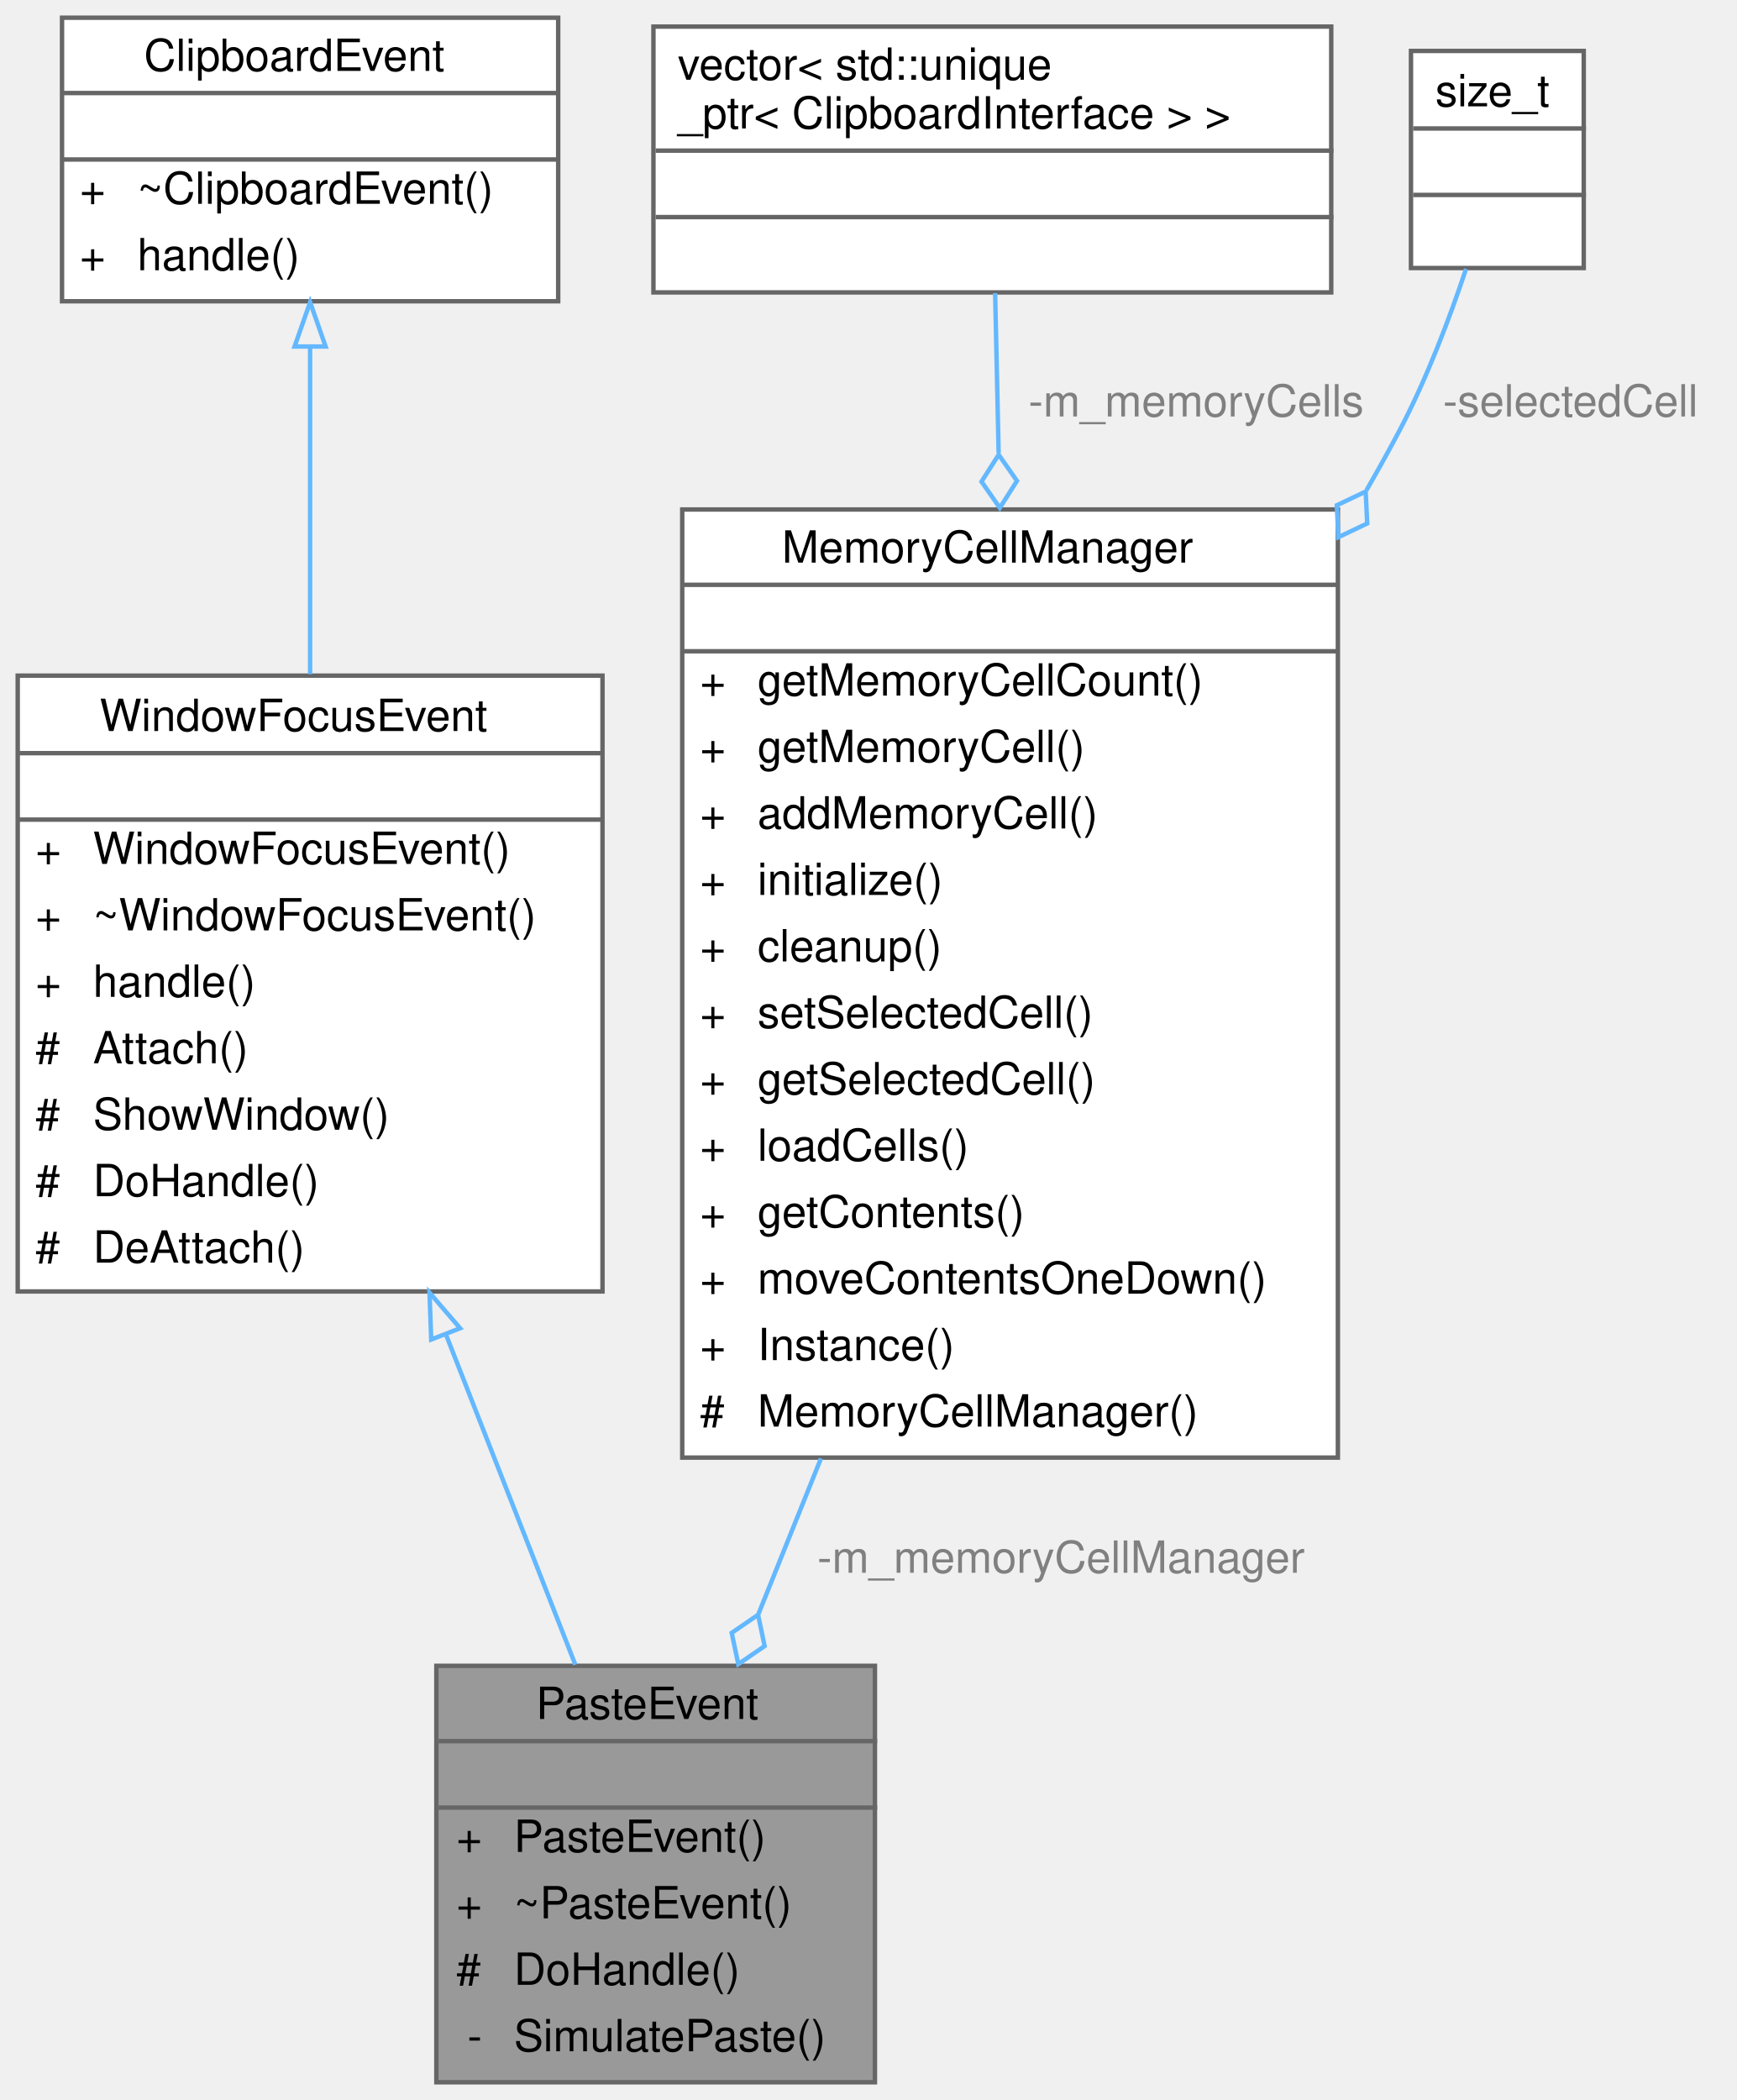
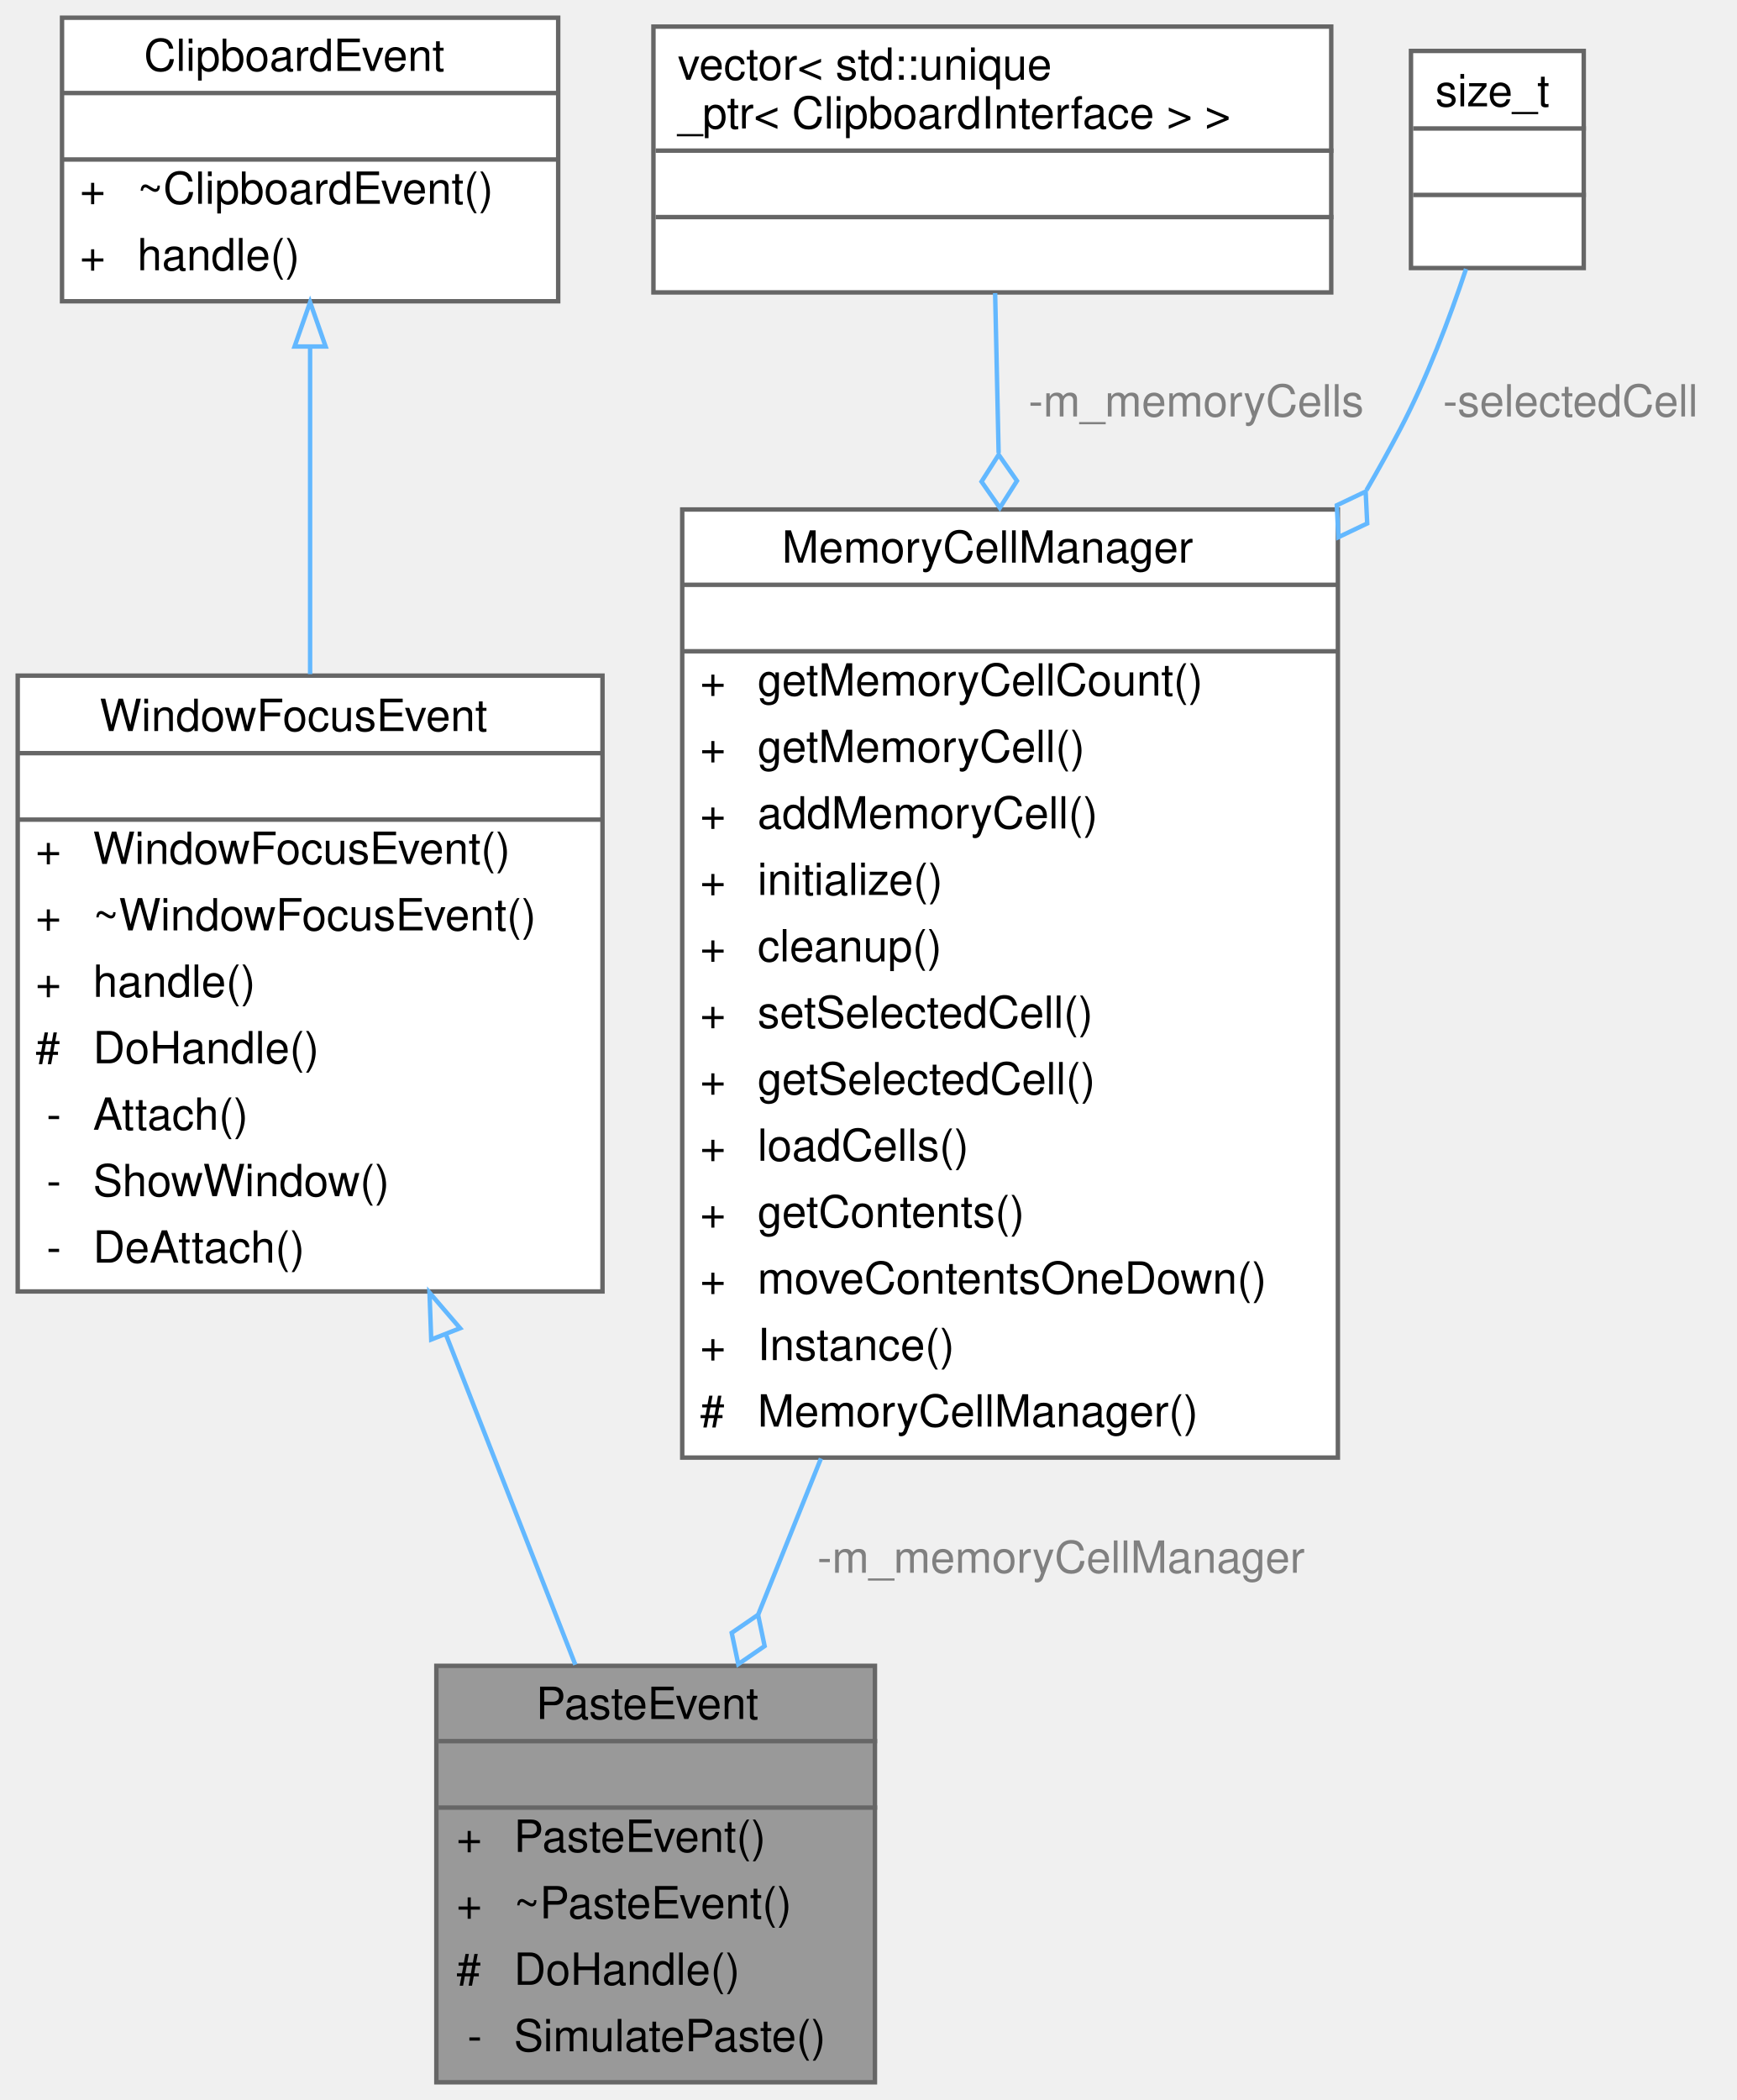
<svg xmlns="http://www.w3.org/2000/svg" xmlns:xlink="http://www.w3.org/1999/xlink" width="392pt" height="474pt" viewBox="0.00 0.00 392.00 474.00">
  <g id="graph0" class="graph" transform="scale(1 1) rotate(0) translate(4 470)">
    <g id="Node000001" class="node">
      <g id="a_Node000001">
        <a xlink:title=" ">
          <polygon fill="#999999" stroke="transparent" points="193.5,-94 94.5,-94 94.5,0 193.5,0 193.5,-94" />
          <text text-anchor="start" x="117" y="-82" font-family="Helvetica,sans-Serif" font-size="10.00">PasteEvent</text>
          <text text-anchor="start" x="142.5" y="-67" font-family="Helvetica,sans-Serif" font-size="10.00"> </text>
          <text text-anchor="start" x="99" y="-52" font-family="Helvetica,sans-Serif" font-size="10.00">+</text>
          <text text-anchor="start" x="112" y="-52" font-family="Helvetica,sans-Serif" font-size="10.00">PasteEvent()</text>
          <text text-anchor="start" x="99" y="-37" font-family="Helvetica,sans-Serif" font-size="10.00">+</text>
          <text text-anchor="start" x="112" y="-37" font-family="Helvetica,sans-Serif" font-size="10.00">~PasteEvent()</text>
          <text text-anchor="start" x="99" y="-22" font-family="Helvetica,sans-Serif" font-size="10.00">#</text>
          <text text-anchor="start" x="112" y="-22" font-family="Helvetica,sans-Serif" font-size="10.00">DoHandle()</text>
          <text text-anchor="start" x="101.5" y="-7" font-family="Helvetica,sans-Serif" font-size="10.00">-</text>
          <text text-anchor="start" x="112" y="-7" font-family="Helvetica,sans-Serif" font-size="10.00">SimulatePaste()</text>
          <polygon fill="#666666" stroke="#666666" points="95,-77 95,-77 194,-77 194,-77 95,-77" />
          <polygon fill="#666666" stroke="#666666" points="95,-62 95,-62 194,-62 194,-62 95,-62" />
          <polygon fill="none" stroke="#666666" points="94.5,0 94.5,-94 193.5,-94 193.5,0 94.5,0" />
        </a>
      </g>
    </g>
    <g id="Node000002" class="node">
      <g id="a_Node000002">
        <a xlink:href="classWindowFocusEvent.html" target="_top" xlink:title=" ">
          <polygon fill="white" stroke="transparent" points="132,-317.5 0,-317.5 0,-178.5 132,-178.5 132,-317.5" />
          <text text-anchor="start" x="18.5" y="-305" font-family="Helvetica,sans-Serif" font-size="10.00">WindowFocusEvent</text>
          <text text-anchor="start" x="64" y="-290" font-family="Helvetica,sans-Serif" font-size="10.00"> </text>
          <text text-anchor="start" x="4" y="-275" font-family="Helvetica,sans-Serif" font-size="10.00">+</text>
          <text text-anchor="start" x="17" y="-275" font-family="Helvetica,sans-Serif" font-size="10.00">WindowFocusEvent()</text>
          <text text-anchor="start" x="4" y="-260" font-family="Helvetica,sans-Serif" font-size="10.00">+</text>
          <text text-anchor="start" x="17" y="-260" font-family="Helvetica,sans-Serif" font-size="10.00">~WindowFocusEvent()</text>
          <text text-anchor="start" x="4" y="-245" font-family="Helvetica,sans-Serif" font-size="10.00">+</text>
          <text text-anchor="start" x="17" y="-245" font-family="Helvetica,sans-Serif" font-size="10.00">handle()</text>
          <text text-anchor="start" x="4" y="-230" font-family="Helvetica,sans-Serif" font-size="10.00">#</text>
-           <text text-anchor="start" x="17" y="-230" font-family="Helvetica,sans-Serif" font-size="10.00">Attach()</text>
-           <text text-anchor="start" x="4" y="-215" font-family="Helvetica,sans-Serif" font-size="10.00">#</text>
-           <text text-anchor="start" x="17" y="-215" font-family="Helvetica,sans-Serif" font-size="10.00">ShowWindow()</text>
-           <text text-anchor="start" x="4" y="-200" font-family="Helvetica,sans-Serif" font-size="10.00">#</text>
-           <text text-anchor="start" x="17" y="-200" font-family="Helvetica,sans-Serif" font-size="10.00">DoHandle()</text>
-           <text text-anchor="start" x="4" y="-185" font-family="Helvetica,sans-Serif" font-size="10.00">#</text>
+           <text text-anchor="start" x="17" y="-230" font-family="Helvetica,sans-Serif" font-size="10.00">DoHandle()</text>
+           <text text-anchor="start" x="6.5" y="-215" font-family="Helvetica,sans-Serif" font-size="10.00">-</text>
+           <text text-anchor="start" x="17" y="-215" font-family="Helvetica,sans-Serif" font-size="10.00">Attach()</text>
+           <text text-anchor="start" x="6.5" y="-200" font-family="Helvetica,sans-Serif" font-size="10.00">-</text>
+           <text text-anchor="start" x="17" y="-200" font-family="Helvetica,sans-Serif" font-size="10.00">ShowWindow()</text>
+           <text text-anchor="start" x="6.5" y="-185" font-family="Helvetica,sans-Serif" font-size="10.00">-</text>
          <text text-anchor="start" x="17" y="-185" font-family="Helvetica,sans-Serif" font-size="10.00">DeAttach()</text>
          <polygon fill="#666666" stroke="#666666" points="0,-300 0,-300 132,-300 132,-300 0,-300" />
          <polygon fill="#666666" stroke="#666666" points="0,-285 0,-285 132,-285 132,-285 0,-285" />
          <polygon fill="none" stroke="#666666" points="0,-178.5 0,-317.5 132,-317.5 132,-178.5 0,-178.5" />
        </a>
      </g>
    </g>
    <g id="edge1_Node000001_Node000002" class="edge">
      <g id="a_edge1_Node000001_Node000002">
        <a xlink:title=" ">
          <path fill="none" stroke="#63b8ff" d="M96.7,-168.68C106.58,-143.48 117.2,-116.38 125.87,-94.25" />
          <polygon fill="none" stroke="#63b8ff" points="93.34,-167.65 92.95,-178.24 99.86,-170.2 93.34,-167.65" />
        </a>
      </g>
    </g>
    <g id="Node000003" class="node">
      <g id="a_Node000003">
        <a xlink:href="classClipboardEvent.html" target="_top" xlink:title=" ">
          <polygon fill="white" stroke="transparent" points="122,-466 10,-466 10,-402 122,-402 122,-466" />
          <text text-anchor="start" x="28.5" y="-454" font-family="Helvetica,sans-Serif" font-size="10.00">ClipboardEvent</text>
          <text text-anchor="start" x="64" y="-439" font-family="Helvetica,sans-Serif" font-size="10.00"> </text>
          <text text-anchor="start" x="14" y="-424" font-family="Helvetica,sans-Serif" font-size="10.00">+</text>
          <text text-anchor="start" x="27" y="-424" font-family="Helvetica,sans-Serif" font-size="10.00">~ClipboardEvent()</text>
          <text text-anchor="start" x="14" y="-409" font-family="Helvetica,sans-Serif" font-size="10.00">+</text>
          <text text-anchor="start" x="27" y="-409" font-family="Helvetica,sans-Serif" font-size="10.00">handle()</text>
          <polygon fill="#666666" stroke="#666666" points="10,-449 10,-449 122,-449 122,-449 10,-449" />
          <polygon fill="#666666" stroke="#666666" points="10,-434 10,-434 122,-434 122,-434 10,-434" />
          <polygon fill="none" stroke="#666666" points="10,-402 10,-466 122,-466 122,-402 10,-402" />
        </a>
      </g>
    </g>
    <g id="edge2_Node000002_Node000003" class="edge">
      <g id="a_edge2_Node000002_Node000003">
        <a xlink:title=" ">
          <path fill="none" stroke="#63b8ff" d="M66,-391.59C66,-369.85 66,-342.65 66,-317.84" />
          <polygon fill="none" stroke="#63b8ff" points="62.5,-391.79 66,-401.79 69.5,-391.79 62.5,-391.79" />
        </a>
      </g>
    </g>
    <g id="Node000004" class="node">
      <g id="a_Node000004">
        <a xlink:href="classMemoryCellManager.html" target="_top" xlink:title=" ">
          <polygon fill="white" stroke="transparent" points="298,-355 150,-355 150,-141 298,-141 298,-355" />
          <text text-anchor="start" x="172.5" y="-343" font-family="Helvetica,sans-Serif" font-size="10.00">MemoryCellManager</text>
          <text text-anchor="start" x="222" y="-328" font-family="Helvetica,sans-Serif" font-size="10.00"> </text>
          <text text-anchor="start" x="154" y="-313" font-family="Helvetica,sans-Serif" font-size="10.00">+</text>
          <text text-anchor="start" x="167" y="-313" font-family="Helvetica,sans-Serif" font-size="10.00">getMemoryCellCount()</text>
          <text text-anchor="start" x="154" y="-298" font-family="Helvetica,sans-Serif" font-size="10.00">+</text>
          <text text-anchor="start" x="167" y="-298" font-family="Helvetica,sans-Serif" font-size="10.00">getMemoryCell()</text>
          <text text-anchor="start" x="154" y="-283" font-family="Helvetica,sans-Serif" font-size="10.00">+</text>
          <text text-anchor="start" x="167" y="-283" font-family="Helvetica,sans-Serif" font-size="10.00">addMemoryCell()</text>
          <text text-anchor="start" x="154" y="-268" font-family="Helvetica,sans-Serif" font-size="10.00">+</text>
          <text text-anchor="start" x="167" y="-268" font-family="Helvetica,sans-Serif" font-size="10.00">initialize()</text>
          <text text-anchor="start" x="154" y="-253" font-family="Helvetica,sans-Serif" font-size="10.00">+</text>
          <text text-anchor="start" x="167" y="-253" font-family="Helvetica,sans-Serif" font-size="10.00">cleanup()</text>
          <text text-anchor="start" x="154" y="-238" font-family="Helvetica,sans-Serif" font-size="10.00">+</text>
          <text text-anchor="start" x="167" y="-238" font-family="Helvetica,sans-Serif" font-size="10.00">setSelectedCell()</text>
          <text text-anchor="start" x="154" y="-223" font-family="Helvetica,sans-Serif" font-size="10.00">+</text>
          <text text-anchor="start" x="167" y="-223" font-family="Helvetica,sans-Serif" font-size="10.00">getSelectedCell()</text>
          <text text-anchor="start" x="154" y="-208" font-family="Helvetica,sans-Serif" font-size="10.00">+</text>
          <text text-anchor="start" x="167" y="-208" font-family="Helvetica,sans-Serif" font-size="10.00">loadCells()</text>
          <text text-anchor="start" x="154" y="-193" font-family="Helvetica,sans-Serif" font-size="10.00">+</text>
          <text text-anchor="start" x="167" y="-193" font-family="Helvetica,sans-Serif" font-size="10.00">getContents()</text>
          <text text-anchor="start" x="154" y="-178" font-family="Helvetica,sans-Serif" font-size="10.00">+</text>
          <text text-anchor="start" x="167" y="-178" font-family="Helvetica,sans-Serif" font-size="10.00">moveContentsOneDown()</text>
          <text text-anchor="start" x="154" y="-163" font-family="Helvetica,sans-Serif" font-size="10.00">+</text>
          <text text-anchor="start" x="167" y="-163" font-family="Helvetica,sans-Serif" font-size="10.00">Instance()</text>
          <text text-anchor="start" x="154" y="-148" font-family="Helvetica,sans-Serif" font-size="10.00">#</text>
          <text text-anchor="start" x="167" y="-148" font-family="Helvetica,sans-Serif" font-size="10.00">MemoryCellManager()</text>
          <polygon fill="#666666" stroke="#666666" points="150,-338 150,-338 298,-338 298,-338 150,-338" />
          <polygon fill="#666666" stroke="#666666" points="150,-323 150,-323 298,-323 298,-323 150,-323" />
          <polygon fill="none" stroke="#666666" points="150,-141 150,-355 298,-355 298,-141 150,-141" />
        </a>
      </g>
    </g>
    <g id="edge3_Node000001_Node000004" class="edge">
      <g id="a_edge3_Node000001_Node000004">
        <a xlink:title=" ">
          <path fill="none" stroke="#63b8ff" d="M181.31,-140.8C176.44,-128.7 171.63,-116.74 167.17,-105.62" />
          <polygon fill="none" stroke="#63b8ff" points="167.12,-105.52 161.17,-101.44 162.65,-94.38 168.6,-98.46 167.12,-105.52" />
        </a>
      </g>
      <text text-anchor="middle" x="235.5" y="-115" font-family="Helvetica,sans-Serif" font-size="10.00" fill="grey"> -m_memoryCellManager</text>
    </g>
    <g id="Node000005" class="node">
      <g id="a_Node000005">
        <a xlink:title=" ">
          <polygon fill="white" stroke="transparent" points="296.5,-464 143.5,-464 143.5,-404 296.5,-404 296.5,-464" />
          <text text-anchor="start" x="149" y="-452" font-family="Helvetica,sans-Serif" font-size="10.00">vector&lt; std::unique</text>
          <text text-anchor="start" x="149" y="-441" font-family="Helvetica,sans-Serif" font-size="10.00">_ptr&lt; ClipboardInterface &gt; &gt;</text>
          <text text-anchor="start" x="218.5" y="-426" font-family="Helvetica,sans-Serif" font-size="10.00"> </text>
          <text text-anchor="start" x="218.5" y="-411" font-family="Helvetica,sans-Serif" font-size="10.00"> </text>
          <polygon fill="#666666" stroke="#666666" points="144,-436 144,-436 297,-436 297,-436 144,-436" />
          <polygon fill="#666666" stroke="#666666" points="144,-421 144,-421 297,-421 297,-421 144,-421" />
          <polygon fill="none" stroke="#666666" points="143.5,-404 143.5,-464 296.5,-464 296.5,-404 143.5,-404" />
        </a>
      </g>
    </g>
    <g id="edge4_Node000004_Node000005" class="edge">
      <g id="a_edge4_Node000004_Node000005">
        <a xlink:title=" ">
          <path fill="none" stroke="#63b8ff" d="M220.63,-403.84C220.86,-393.45 221.13,-381 221.42,-367.74" />
          <polygon fill="none" stroke="#63b8ff" points="221.43,-367.37 217.56,-361.29 221.69,-355.37 225.56,-361.46 221.43,-367.37" />
        </a>
      </g>
      <text text-anchor="middle" x="266" y="-376" font-family="Helvetica,sans-Serif" font-size="10.00" fill="grey"> -m_memoryCells</text>
    </g>
    <g id="Node000006" class="node">
      <g id="a_Node000006">
        <a xlink:title=" ">
          <polygon fill="white" stroke="transparent" points="353.5,-458.5 314.5,-458.5 314.5,-409.5 353.5,-409.5 353.5,-458.5" />
          <text text-anchor="start" x="320" y="-446" font-family="Helvetica,sans-Serif" font-size="10.00">size_t</text>
          <text text-anchor="start" x="332.5" y="-431" font-family="Helvetica,sans-Serif" font-size="10.00"> </text>
          <text text-anchor="start" x="332.5" y="-416" font-family="Helvetica,sans-Serif" font-size="10.00"> </text>
          <polygon fill="#666666" stroke="#666666" points="315,-441 315,-441 354,-441 354,-441 315,-441" />
          <polygon fill="#666666" stroke="#666666" points="315,-426 315,-426 354,-426 354,-426 315,-426" />
          <polygon fill="none" stroke="#666666" points="314.5,-409.5 314.5,-458.5 353.5,-458.5 353.5,-409.5 314.5,-409.5" />
        </a>
      </g>
    </g>
    <g id="edge5_Node000004_Node000006" class="edge">
      <g id="a_edge5_Node000004_Node000006">
        <a xlink:title=" ">
          <path fill="none" stroke="#63b8ff" d="M326.93,-409.3C323.16,-398.01 318.04,-384.49 312,-373 309.61,-368.47 307.09,-363.91 304.45,-359.35" />
          <polygon fill="none" stroke="#63b8ff" points="304.27,-359.05 297.76,-355.95 298.11,-348.75 304.62,-351.85 304.27,-359.05" />
        </a>
      </g>
      <text text-anchor="middle" x="350.5" y="-376" font-family="Helvetica,sans-Serif" font-size="10.00" fill="grey"> -selectedCell</text>
    </g>
  </g>
</svg>
